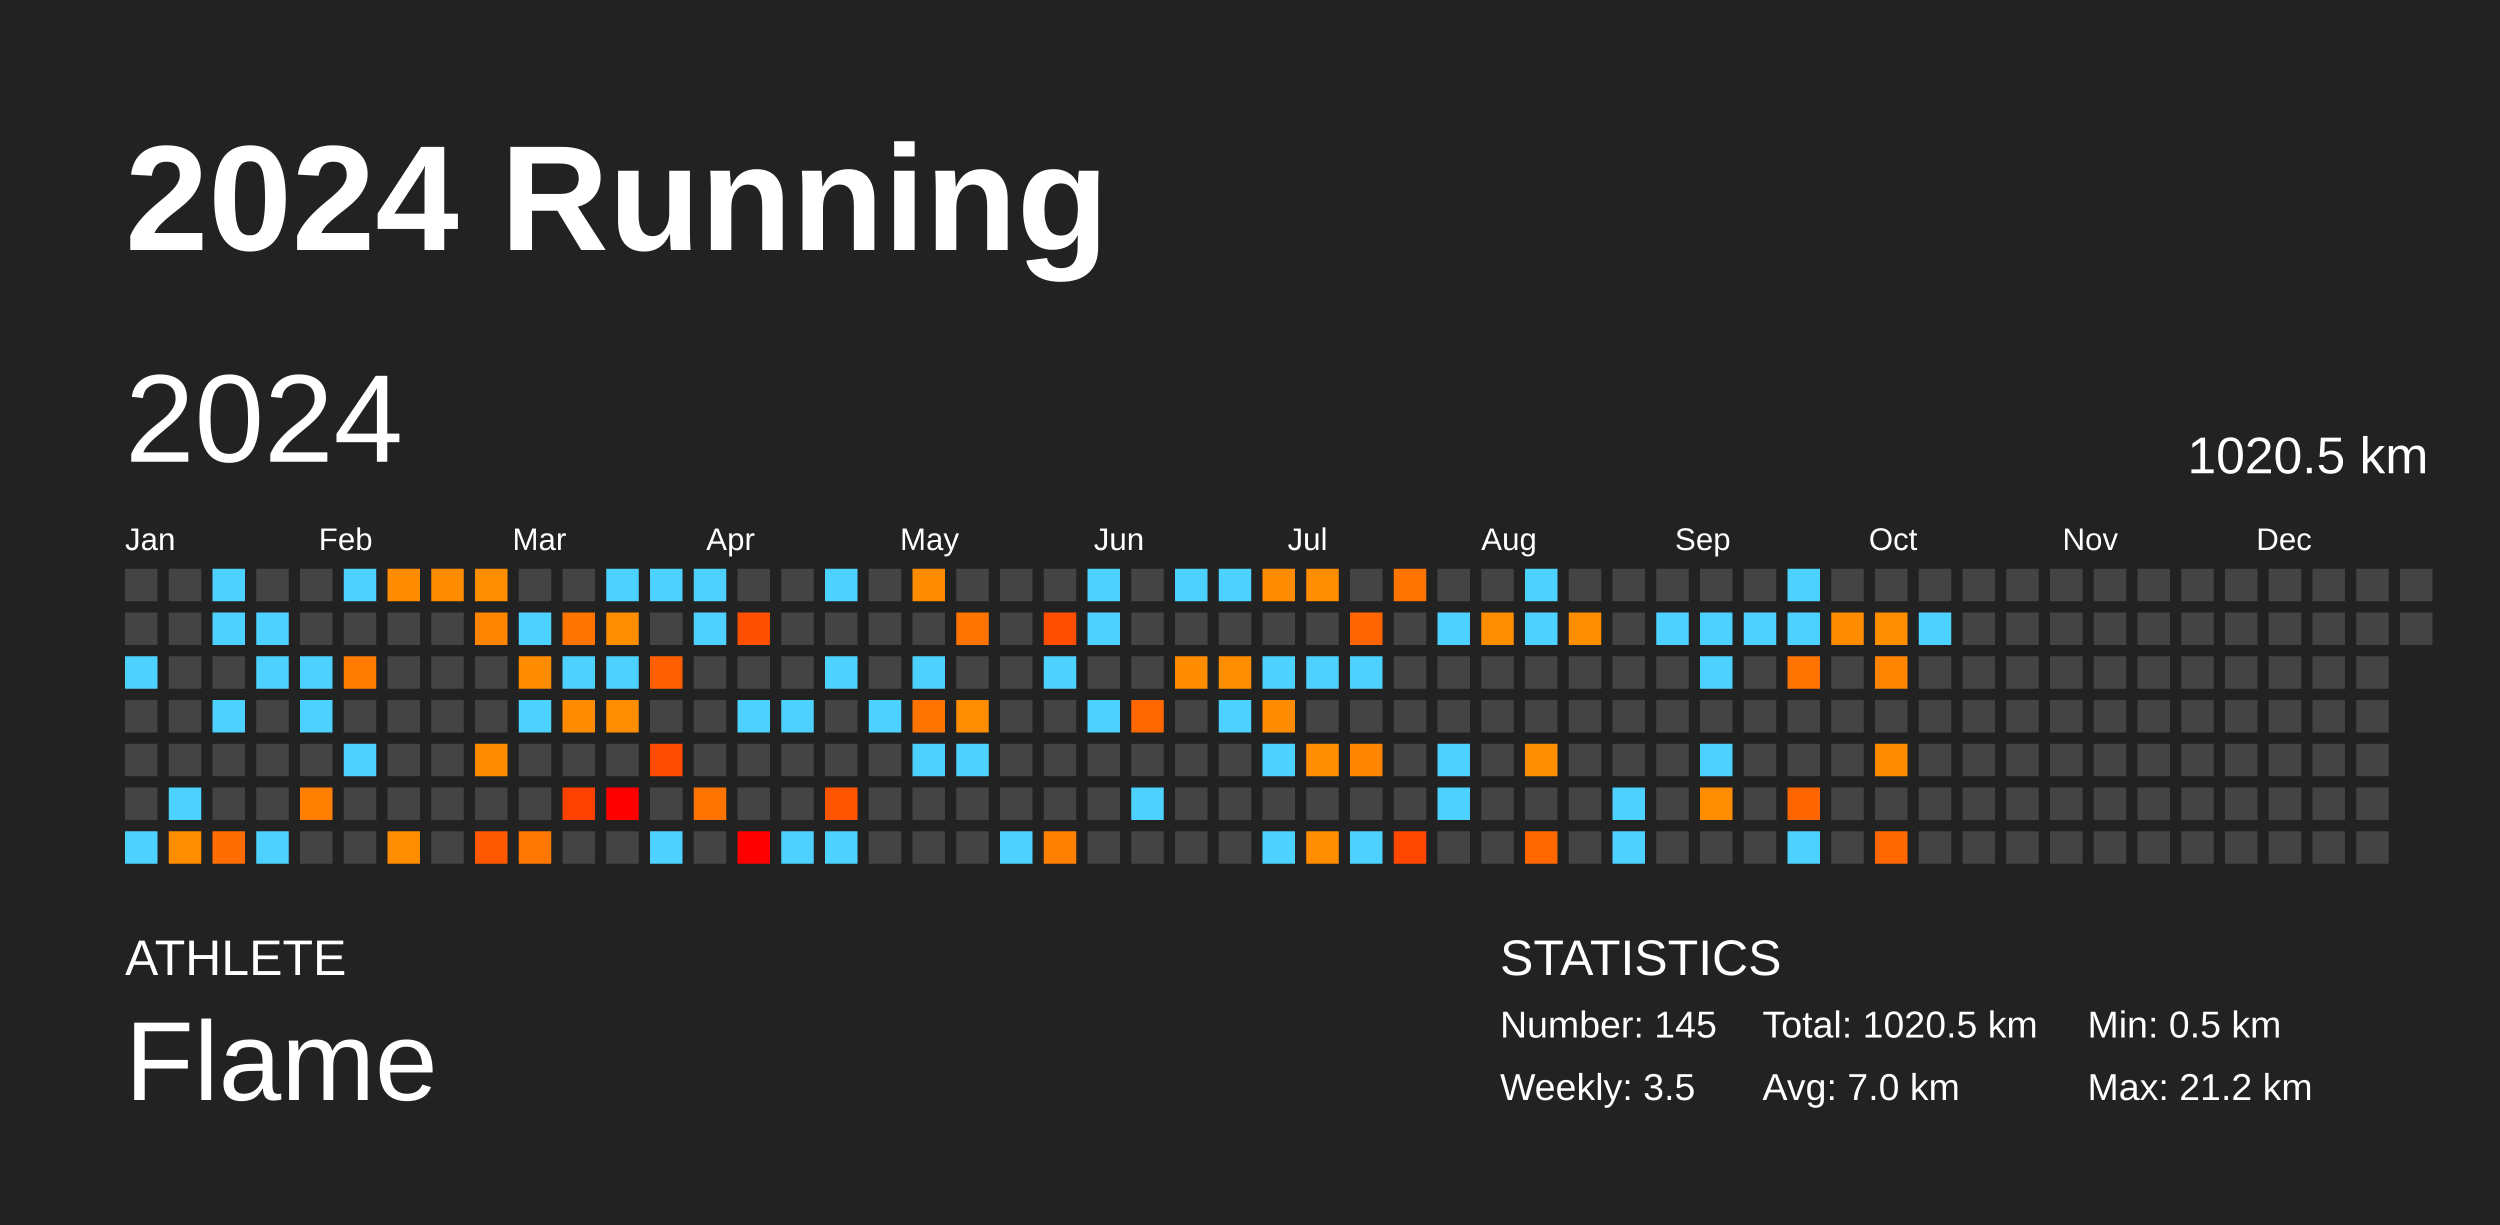
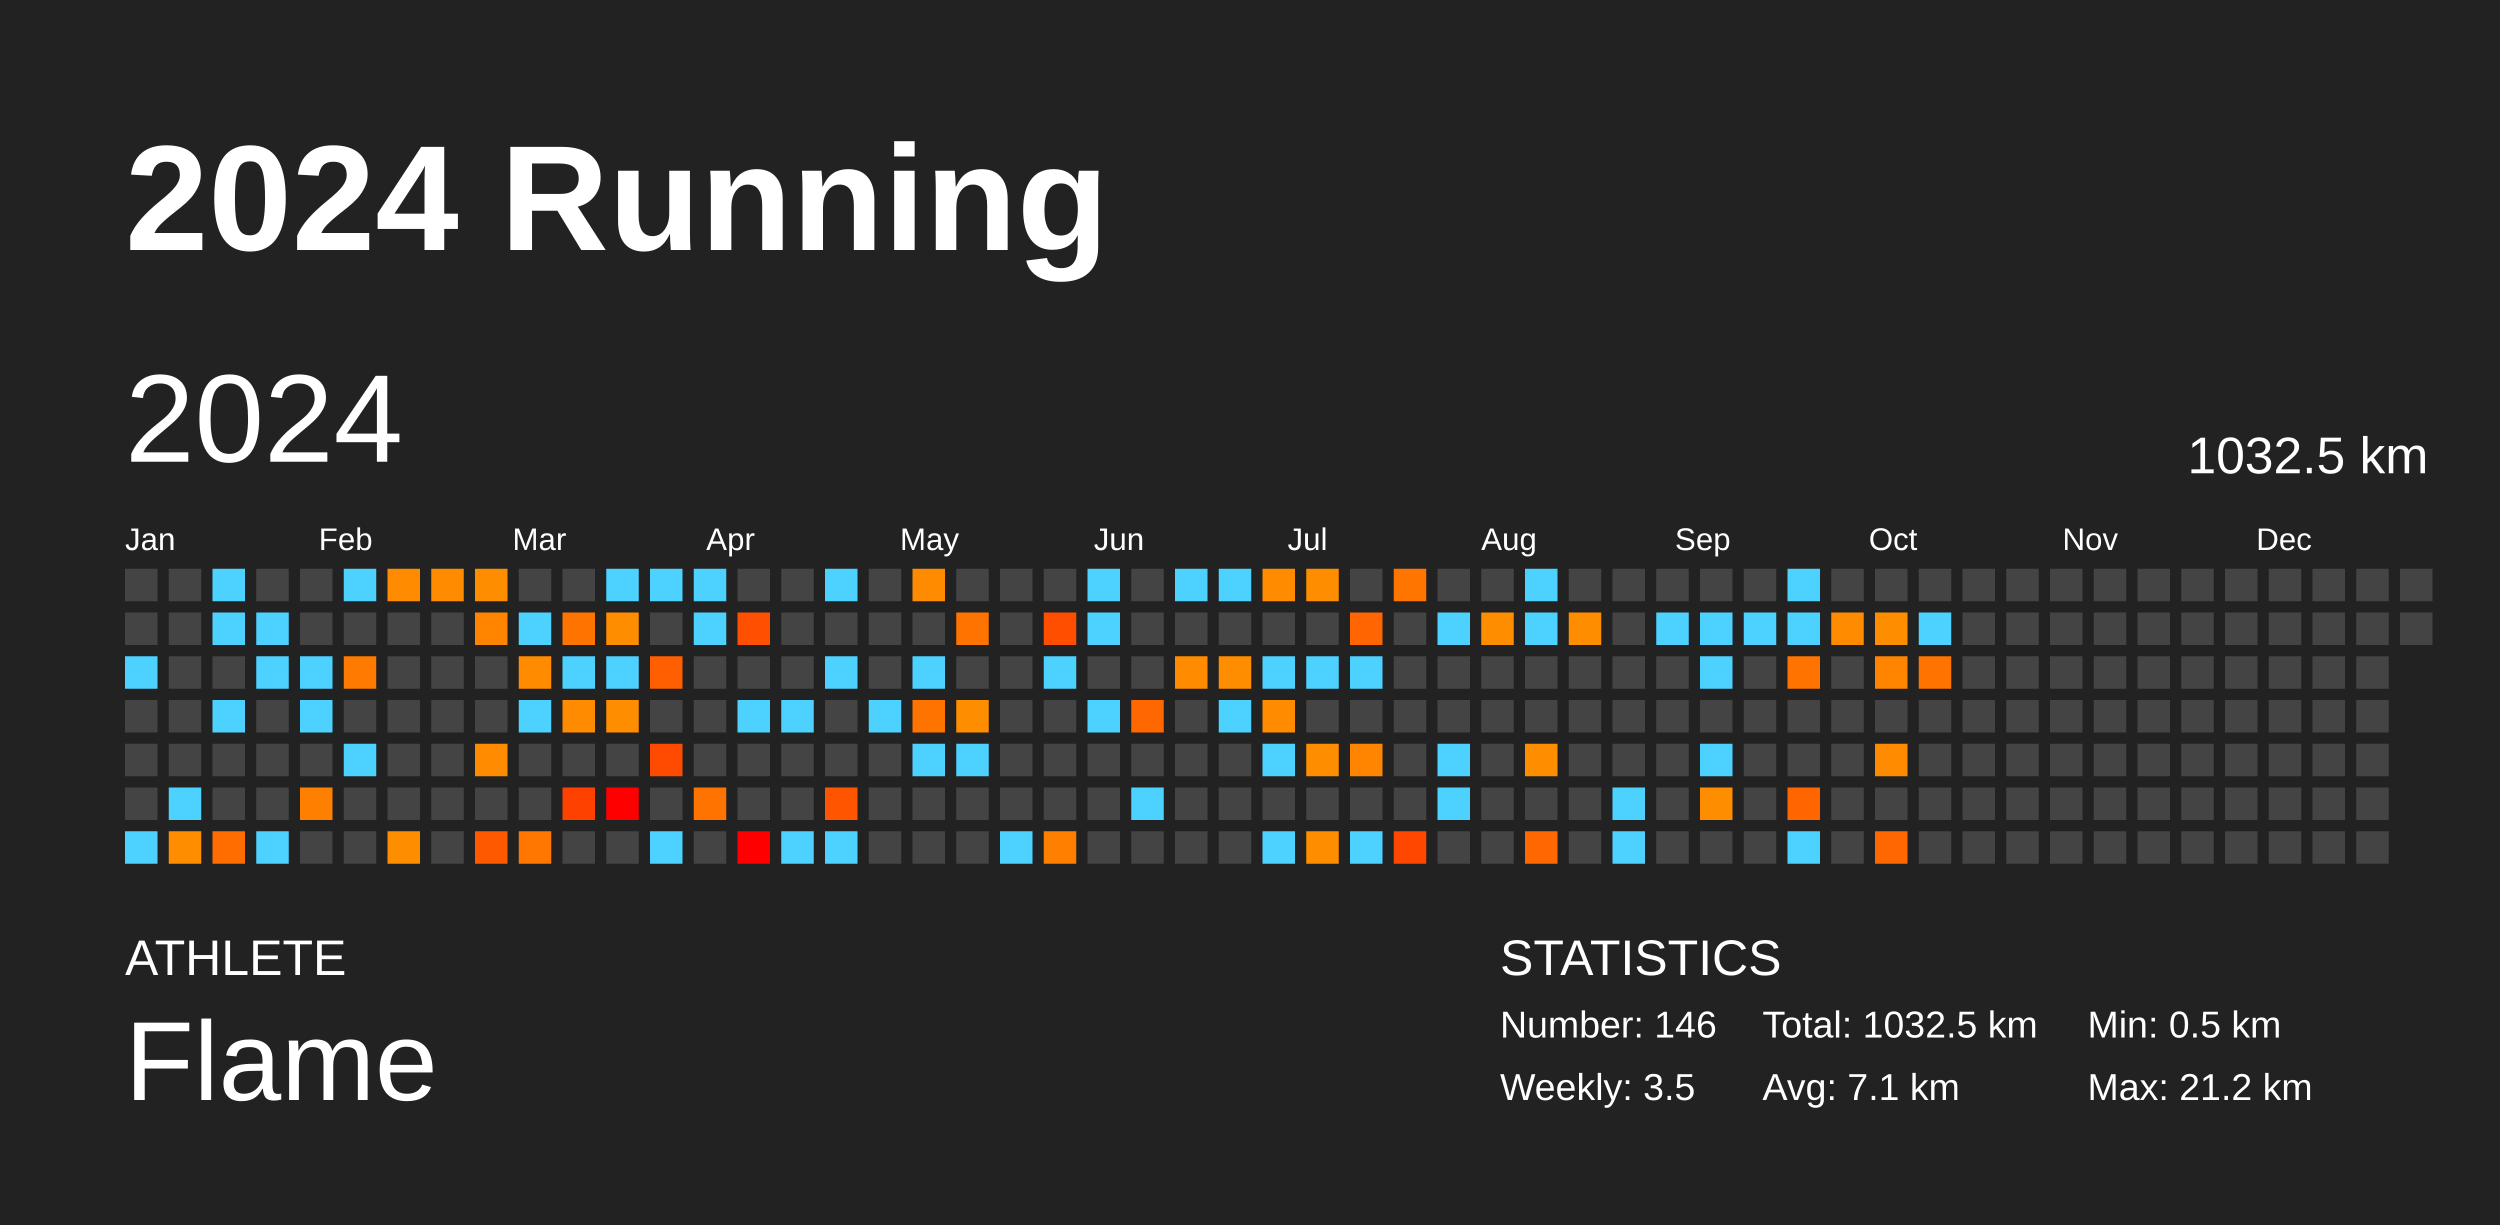
<svg xmlns="http://www.w3.org/2000/svg" baseProfile="full" height="98mm" version="1.1" viewBox="0,0,200,98" width="200mm">
  <defs />
  <rect fill="#222222" height="98" width="200" x="0" y="0" />
  <text fill="#FFFFFF" style="font-size:12px; font-family:Arial; font-weight:bold;" x="10" y="20">2024 Running</text>
  <text fill="#FFFFFF" style="font-size:4px; font-family:Arial" x="10" y="78">ATHLETE</text>
  <text fill="#FFFFFF" style="font-size:9px; font-family:Arial" x="10" y="88">Flame</text>
  <text fill="#FFFFFF" style="font-size:4px; font-family:Arial" x="120" y="78">STATISTICS</text>
-   <text fill="#FFFFFF" style="font-size:3px; font-family:Arial" x="120" y="83">Number: 145</text>
+   <text fill="#FFFFFF" style="font-size:3px; font-family:Arial" x="120" y="83">Number: 146</text>
  <text fill="#FFFFFF" style="font-size:3px; font-family:Arial" x="120" y="88">Weekly: 3.5</text>
-   <text fill="#FFFFFF" style="font-size:3px; font-family:Arial" x="141" y="83">Total: 1020.5 km</text>
-   <text fill="#FFFFFF" style="font-size:3px; font-family:Arial" x="141" y="88">Avg: 7.0 km</text>
+   <text fill="#FFFFFF" style="font-size:3px; font-family:Arial" x="141" y="83">Total: 1032.5 km</text>
+   <text fill="#FFFFFF" style="font-size:3px; font-family:Arial" x="141" y="88">Avg: 7.1 km</text>
  <text fill="#FFFFFF" style="font-size:3px; font-family:Arial" x="167" y="83">Min: 0.5 km</text>
  <text fill="#FFFFFF" style="font-size:3px; font-family:Arial" x="167" y="88">Max: 21.2 km</text>
  <text dominant-baseline="hanging" fill="#FFFFFF" style="font-size:10.0px; font-family:Arial;" x="10" y="30">2024</text>
-   <text dominant-baseline="hanging" fill="#FFFFFF" style="font-size:4.125px; font-family:Arial;" x="175" y="35">1020.5 km</text>
+   <text dominant-baseline="hanging" fill="#FFFFFF" style="font-size:4.125px; font-family:Arial;" x="175" y="35">1032.5 km</text>
  <text fill="#FFFFFF" style="font-size:2.5px; font-family:Arial" x="10.0" y="44">Jan</text>
  <text fill="#FFFFFF" style="font-size:2.5px; font-family:Arial" x="25.5" y="44">Feb</text>
  <text fill="#FFFFFF" style="font-size:2.5px; font-family:Arial" x="41.0" y="44">Mar</text>
  <text fill="#FFFFFF" style="font-size:2.5px; font-family:Arial" x="56.5" y="44">Apr</text>
  <text fill="#FFFFFF" style="font-size:2.5px; font-family:Arial" x="72.0" y="44">May</text>
  <text fill="#FFFFFF" style="font-size:2.5px; font-family:Arial" x="87.5" y="44">Jun</text>
  <text fill="#FFFFFF" style="font-size:2.5px; font-family:Arial" x="103.0" y="44">Jul</text>
  <text fill="#FFFFFF" style="font-size:2.5px; font-family:Arial" x="118.5" y="44">Aug</text>
  <text fill="#FFFFFF" style="font-size:2.5px; font-family:Arial" x="134.0" y="44">Sep</text>
  <text fill="#FFFFFF" style="font-size:2.5px; font-family:Arial" x="149.5" y="44">Oct</text>
  <text fill="#FFFFFF" style="font-size:2.5px; font-family:Arial" x="165.0" y="44">Nov</text>
  <text fill="#FFFFFF" style="font-size:2.5px; font-family:Arial" x="180.5" y="44">Dec</text>
  <rect fill="#444444" height="2.6" width="2.6" x="10.0" y="45.5" />
  <rect fill="#444444" height="2.6" width="2.6" x="10.0" y="49.0" />
  <rect fill="#4dd2ff" height="2.6" width="2.6" x="10.0" y="52.5" />
  <rect fill="#444444" height="2.6" width="2.6" x="10.0" y="56.0" />
  <rect fill="#444444" height="2.6" width="2.6" x="10.0" y="59.5" />
  <rect fill="#444444" height="2.6" width="2.6" x="10.0" y="63.0" />
  <rect fill="#4dd2ff" height="2.6" width="2.6" x="10.0" y="66.5" />
  <rect fill="#444444" height="2.6" width="2.6" x="13.5" y="45.5" />
  <rect fill="#444444" height="2.6" width="2.6" x="13.5" y="49.0" />
  <rect fill="#444444" height="2.6" width="2.6" x="13.5" y="52.5" />
  <rect fill="#444444" height="2.6" width="2.6" x="13.5" y="56.0" />
  <rect fill="#444444" height="2.6" width="2.6" x="13.5" y="59.5" />
  <rect fill="#4dd2ff" height="2.6" width="2.6" x="13.5" y="63.0" />
  <rect fill="#ff8d00" height="2.6" width="2.6" x="13.5" y="66.5" />
  <rect fill="#4dd2ff" height="2.6" width="2.6" x="17.0" y="45.5" />
  <rect fill="#4dd2ff" height="2.6" width="2.6" x="17.0" y="49.0" />
  <rect fill="#444444" height="2.6" width="2.6" x="17.0" y="52.5" />
  <rect fill="#4dd2ff" height="2.6" width="2.6" x="17.0" y="56.0" />
  <rect fill="#444444" height="2.6" width="2.6" x="17.0" y="59.5" />
  <rect fill="#444444" height="2.6" width="2.6" x="17.0" y="63.0" />
  <rect fill="#ff6c00" height="2.6" width="2.6" x="17.0" y="66.5" />
  <rect fill="#444444" height="2.6" width="2.6" x="20.5" y="45.5" />
  <rect fill="#4dd2ff" height="2.6" width="2.6" x="20.5" y="49.0" />
  <rect fill="#4dd2ff" height="2.6" width="2.6" x="20.5" y="52.5" />
  <rect fill="#444444" height="2.6" width="2.6" x="20.5" y="56.0" />
  <rect fill="#444444" height="2.6" width="2.6" x="20.5" y="59.5" />
  <rect fill="#444444" height="2.6" width="2.6" x="20.5" y="63.0" />
  <rect fill="#4dd2ff" height="2.6" width="2.6" x="20.5" y="66.5" />
  <rect fill="#444444" height="2.6" width="2.6" x="24.0" y="45.5" />
  <rect fill="#444444" height="2.6" width="2.6" x="24.0" y="49.0" />
  <rect fill="#4dd2ff" height="2.6" width="2.6" x="24.0" y="52.5" />
  <rect fill="#4dd2ff" height="2.6" width="2.6" x="24.0" y="56.0" />
  <rect fill="#444444" height="2.6" width="2.6" x="24.0" y="59.5" />
  <rect fill="#ff8000" height="2.6" width="2.6" x="24.0" y="63.0" />
  <rect fill="#444444" height="2.6" width="2.6" x="24.0" y="66.5" />
  <rect fill="#4dd2ff" height="2.6" width="2.6" x="27.5" y="45.5" />
  <rect fill="#444444" height="2.6" width="2.6" x="27.5" y="49.0" />
  <rect fill="#ff7a00" height="2.6" width="2.6" x="27.5" y="52.5" />
  <rect fill="#444444" height="2.6" width="2.6" x="27.5" y="56.0" />
  <rect fill="#4dd2ff" height="2.6" width="2.6" x="27.5" y="59.5" />
  <rect fill="#444444" height="2.6" width="2.6" x="27.5" y="63.0" />
  <rect fill="#444444" height="2.6" width="2.6" x="27.5" y="66.5" />
  <rect fill="#ff8c00" height="2.6" width="2.6" x="31.0" y="45.5" />
  <rect fill="#444444" height="2.6" width="2.6" x="31.0" y="49.0" />
  <rect fill="#444444" height="2.6" width="2.6" x="31.0" y="52.5" />
  <rect fill="#444444" height="2.6" width="2.6" x="31.0" y="56.0" />
  <rect fill="#444444" height="2.6" width="2.6" x="31.0" y="59.5" />
  <rect fill="#444444" height="2.6" width="2.6" x="31.0" y="63.0" />
  <rect fill="#ff8d00" height="2.6" width="2.6" x="31.0" y="66.5" />
  <rect fill="#ff8c00" height="2.6" width="2.6" x="34.5" y="45.5" />
  <rect fill="#444444" height="2.6" width="2.6" x="34.5" y="49.0" />
  <rect fill="#444444" height="2.6" width="2.6" x="34.5" y="52.5" />
  <rect fill="#444444" height="2.6" width="2.6" x="34.5" y="56.0" />
  <rect fill="#444444" height="2.6" width="2.6" x="34.5" y="59.5" />
  <rect fill="#444444" height="2.6" width="2.6" x="34.5" y="63.0" />
  <rect fill="#444444" height="2.6" width="2.6" x="34.5" y="66.5" />
  <rect fill="#ff8d00" height="2.6" width="2.6" x="38.0" y="45.5" />
  <rect fill="#ff8400" height="2.6" width="2.6" x="38.0" y="49.0" />
  <rect fill="#444444" height="2.6" width="2.6" x="38.0" y="52.5" />
  <rect fill="#444444" height="2.6" width="2.6" x="38.0" y="56.0" />
  <rect fill="#ff8b00" height="2.6" width="2.6" x="38.0" y="59.5" />
  <rect fill="#444444" height="2.6" width="2.6" x="38.0" y="63.0" />
  <rect fill="#ff5900" height="2.6" width="2.6" x="38.0" y="66.5" />
  <rect fill="#444444" height="2.6" width="2.6" x="41.5" y="45.5" />
  <rect fill="#4dd2ff" height="2.6" width="2.6" x="41.5" y="49.0" />
  <rect fill="#ff8c00" height="2.6" width="2.6" x="41.5" y="52.5" />
  <rect fill="#4dd2ff" height="2.6" width="2.6" x="41.5" y="56.0" />
  <rect fill="#444444" height="2.6" width="2.6" x="41.5" y="59.5" />
  <rect fill="#444444" height="2.6" width="2.6" x="41.5" y="63.0" />
  <rect fill="#ff7700" height="2.6" width="2.6" x="41.5" y="66.5" />
  <rect fill="#444444" height="2.6" width="2.6" x="45.0" y="45.5" />
  <rect fill="#ff7300" height="2.6" width="2.6" x="45.0" y="49.0" />
  <rect fill="#4dd2ff" height="2.6" width="2.6" x="45.0" y="52.5" />
  <rect fill="#ff8b00" height="2.6" width="2.6" x="45.0" y="56.0" />
  <rect fill="#444444" height="2.6" width="2.6" x="45.0" y="59.5" />
  <rect fill="#ff4100" height="2.6" width="2.6" x="45.0" y="63.0" />
  <rect fill="#444444" height="2.6" width="2.6" x="45.0" y="66.5" />
  <rect fill="#4dd2ff" height="2.6" width="2.6" x="48.5" y="45.5" />
  <rect fill="#ff8d00" height="2.6" width="2.6" x="48.5" y="49.0" />
  <rect fill="#4dd2ff" height="2.6" width="2.6" x="48.5" y="52.5" />
  <rect fill="#ff8d00" height="2.6" width="2.6" x="48.5" y="56.0" />
  <rect fill="#444444" height="2.6" width="2.6" x="48.5" y="59.5" />
  <rect fill="red" height="2.6" width="2.6" x="48.5" y="63.0" />
  <rect fill="#444444" height="2.6" width="2.6" x="48.5" y="66.5" />
  <rect fill="#4dd2ff" height="2.6" width="2.6" x="52.0" y="45.5" />
  <rect fill="#444444" height="2.6" width="2.6" x="52.0" y="49.0" />
  <rect fill="#ff5f00" height="2.6" width="2.6" x="52.0" y="52.5" />
  <rect fill="#444444" height="2.6" width="2.6" x="52.0" y="56.0" />
  <rect fill="#ff4b00" height="2.6" width="2.6" x="52.0" y="59.5" />
  <rect fill="#444444" height="2.6" width="2.6" x="52.0" y="63.0" />
  <rect fill="#4dd2ff" height="2.6" width="2.6" x="52.0" y="66.5" />
  <rect fill="#4dd2ff" height="2.6" width="2.6" x="55.5" y="45.5" />
  <rect fill="#4dd2ff" height="2.6" width="2.6" x="55.5" y="49.0" />
  <rect fill="#444444" height="2.6" width="2.6" x="55.5" y="52.5" />
  <rect fill="#444444" height="2.6" width="2.6" x="55.5" y="56.0" />
  <rect fill="#444444" height="2.6" width="2.6" x="55.5" y="59.5" />
  <rect fill="#ff7400" height="2.6" width="2.6" x="55.5" y="63.0" />
  <rect fill="#444444" height="2.6" width="2.6" x="55.5" y="66.5" />
  <rect fill="#444444" height="2.6" width="2.6" x="59.0" y="45.5" />
  <rect fill="#ff4f00" height="2.6" width="2.6" x="59.0" y="49.0" />
  <rect fill="#444444" height="2.6" width="2.6" x="59.0" y="52.5" />
  <rect fill="#4dd2ff" height="2.6" width="2.6" x="59.0" y="56.0" />
  <rect fill="#444444" height="2.6" width="2.6" x="59.0" y="59.5" />
  <rect fill="#444444" height="2.6" width="2.6" x="59.0" y="63.0" />
  <rect fill="red" height="2.6" width="2.6" x="59.0" y="66.5" />
  <rect fill="#444444" height="2.6" width="2.6" x="62.5" y="45.5" />
  <rect fill="#444444" height="2.6" width="2.6" x="62.5" y="49.0" />
  <rect fill="#444444" height="2.6" width="2.6" x="62.5" y="52.5" />
  <rect fill="#4dd2ff" height="2.6" width="2.6" x="62.5" y="56.0" />
  <rect fill="#444444" height="2.6" width="2.6" x="62.5" y="59.5" />
  <rect fill="#444444" height="2.6" width="2.6" x="62.5" y="63.0" />
  <rect fill="#4dd2ff" height="2.6" width="2.6" x="62.5" y="66.5" />
  <rect fill="#4dd2ff" height="2.6" width="2.6" x="66.0" y="45.5" />
  <rect fill="#444444" height="2.6" width="2.6" x="66.0" y="49.0" />
  <rect fill="#4dd2ff" height="2.6" width="2.6" x="66.0" y="52.5" />
  <rect fill="#444444" height="2.6" width="2.6" x="66.0" y="56.0" />
  <rect fill="#444444" height="2.6" width="2.6" x="66.0" y="59.5" />
  <rect fill="#ff5500" height="2.6" width="2.6" x="66.0" y="63.0" />
  <rect fill="#4dd2ff" height="2.6" width="2.6" x="66.0" y="66.5" />
  <rect fill="#444444" height="2.6" width="2.6" x="69.5" y="45.5" />
  <rect fill="#444444" height="2.6" width="2.6" x="69.5" y="49.0" />
  <rect fill="#444444" height="2.6" width="2.6" x="69.5" y="52.5" />
  <rect fill="#4dd2ff" height="2.6" width="2.6" x="69.5" y="56.0" />
  <rect fill="#444444" height="2.6" width="2.6" x="69.5" y="59.5" />
  <rect fill="#444444" height="2.6" width="2.6" x="69.5" y="63.0" />
  <rect fill="#444444" height="2.6" width="2.6" x="69.5" y="66.5" />
  <rect fill="#ff8c00" height="2.6" width="2.6" x="73.0" y="45.5" />
  <rect fill="#444444" height="2.6" width="2.6" x="73.0" y="49.0" />
  <rect fill="#4dd2ff" height="2.6" width="2.6" x="73.0" y="52.5" />
  <rect fill="#ff7300" height="2.6" width="2.6" x="73.0" y="56.0" />
  <rect fill="#4dd2ff" height="2.6" width="2.6" x="73.0" y="59.5" />
  <rect fill="#444444" height="2.6" width="2.6" x="73.0" y="63.0" />
  <rect fill="#444444" height="2.6" width="2.6" x="73.0" y="66.5" />
  <rect fill="#444444" height="2.6" width="2.6" x="76.5" y="45.5" />
  <rect fill="#ff7400" height="2.6" width="2.6" x="76.5" y="49.0" />
  <rect fill="#444444" height="2.6" width="2.6" x="76.5" y="52.5" />
  <rect fill="#ff8d00" height="2.6" width="2.6" x="76.5" y="56.0" />
  <rect fill="#4dd2ff" height="2.6" width="2.6" x="76.5" y="59.5" />
  <rect fill="#444444" height="2.6" width="2.6" x="76.5" y="63.0" />
  <rect fill="#444444" height="2.6" width="2.6" x="76.5" y="66.5" />
  <rect fill="#444444" height="2.6" width="2.6" x="80.0" y="45.5" />
  <rect fill="#444444" height="2.6" width="2.6" x="80.0" y="49.0" />
  <rect fill="#444444" height="2.6" width="2.6" x="80.0" y="52.5" />
  <rect fill="#444444" height="2.6" width="2.6" x="80.0" y="56.0" />
  <rect fill="#444444" height="2.6" width="2.6" x="80.0" y="59.5" />
  <rect fill="#444444" height="2.6" width="2.6" x="80.0" y="63.0" />
  <rect fill="#4dd2ff" height="2.6" width="2.6" x="80.0" y="66.5" />
  <rect fill="#444444" height="2.6" width="2.6" x="83.5" y="45.5" />
  <rect fill="#ff4e00" height="2.6" width="2.6" x="83.5" y="49.0" />
  <rect fill="#4dd2ff" height="2.6" width="2.6" x="83.5" y="52.5" />
  <rect fill="#444444" height="2.6" width="2.6" x="83.5" y="56.0" />
  <rect fill="#444444" height="2.6" width="2.6" x="83.5" y="59.5" />
  <rect fill="#444444" height="2.6" width="2.6" x="83.5" y="63.0" />
  <rect fill="#ff8000" height="2.6" width="2.6" x="83.5" y="66.5" />
  <rect fill="#4dd2ff" height="2.6" width="2.6" x="87.0" y="45.5" />
  <rect fill="#4dd2ff" height="2.6" width="2.6" x="87.0" y="49.0" />
  <rect fill="#444444" height="2.6" width="2.6" x="87.0" y="52.5" />
  <rect fill="#4dd2ff" height="2.6" width="2.6" x="87.0" y="56.0" />
  <rect fill="#444444" height="2.6" width="2.6" x="87.0" y="59.5" />
  <rect fill="#444444" height="2.6" width="2.6" x="87.0" y="63.0" />
  <rect fill="#444444" height="2.6" width="2.6" x="87.0" y="66.5" />
  <rect fill="#444444" height="2.6" width="2.6" x="90.5" y="45.5" />
  <rect fill="#444444" height="2.6" width="2.6" x="90.5" y="49.0" />
  <rect fill="#444444" height="2.6" width="2.6" x="90.5" y="52.5" />
  <rect fill="#ff6700" height="2.6" width="2.6" x="90.5" y="56.0" />
  <rect fill="#444444" height="2.6" width="2.6" x="90.5" y="59.5" />
  <rect fill="#4dd2ff" height="2.6" width="2.6" x="90.5" y="63.0" />
  <rect fill="#444444" height="2.6" width="2.6" x="90.5" y="66.5" />
  <rect fill="#4dd2ff" height="2.6" width="2.6" x="94.0" y="45.5" />
  <rect fill="#444444" height="2.6" width="2.6" x="94.0" y="49.0" />
  <rect fill="#ff8c00" height="2.6" width="2.6" x="94.0" y="52.5" />
  <rect fill="#444444" height="2.6" width="2.6" x="94.0" y="56.0" />
  <rect fill="#444444" height="2.6" width="2.6" x="94.0" y="59.5" />
  <rect fill="#444444" height="2.6" width="2.6" x="94.0" y="63.0" />
  <rect fill="#444444" height="2.6" width="2.6" x="94.0" y="66.5" />
  <rect fill="#4dd2ff" height="2.6" width="2.6" x="97.5" y="45.5" />
  <rect fill="#444444" height="2.6" width="2.6" x="97.5" y="49.0" />
  <rect fill="#ff8d00" height="2.6" width="2.6" x="97.5" y="52.5" />
  <rect fill="#4dd2ff" height="2.6" width="2.6" x="97.5" y="56.0" />
  <rect fill="#444444" height="2.6" width="2.6" x="97.5" y="59.5" />
  <rect fill="#444444" height="2.6" width="2.6" x="97.5" y="63.0" />
  <rect fill="#444444" height="2.6" width="2.6" x="97.5" y="66.5" />
  <rect fill="#ff8b00" height="2.6" width="2.6" x="101.0" y="45.5" />
  <rect fill="#444444" height="2.6" width="2.6" x="101.0" y="49.0" />
  <rect fill="#4dd2ff" height="2.6" width="2.6" x="101.0" y="52.5" />
  <rect fill="#ff8c00" height="2.6" width="2.6" x="101.0" y="56.0" />
  <rect fill="#4dd2ff" height="2.6" width="2.6" x="101.0" y="59.5" />
  <rect fill="#444444" height="2.6" width="2.6" x="101.0" y="63.0" />
  <rect fill="#4dd2ff" height="2.6" width="2.6" x="101.0" y="66.5" />
  <rect fill="#ff8d00" height="2.6" width="2.6" x="104.5" y="45.5" />
  <rect fill="#444444" height="2.6" width="2.6" x="104.5" y="49.0" />
  <rect fill="#4dd2ff" height="2.6" width="2.6" x="104.5" y="52.5" />
  <rect fill="#444444" height="2.6" width="2.6" x="104.5" y="56.0" />
  <rect fill="#ff8d00" height="2.6" width="2.6" x="104.5" y="59.5" />
  <rect fill="#444444" height="2.6" width="2.6" x="104.5" y="63.0" />
  <rect fill="#ff8d00" height="2.6" width="2.6" x="104.5" y="66.5" />
  <rect fill="#444444" height="2.6" width="2.6" x="108.0" y="45.5" />
  <rect fill="#ff6500" height="2.6" width="2.6" x="108.0" y="49.0" />
  <rect fill="#4dd2ff" height="2.6" width="2.6" x="108.0" y="52.5" />
  <rect fill="#444444" height="2.6" width="2.6" x="108.0" y="56.0" />
  <rect fill="#ff8400" height="2.6" width="2.6" x="108.0" y="59.5" />
  <rect fill="#444444" height="2.6" width="2.6" x="108.0" y="63.0" />
  <rect fill="#4dd2ff" height="2.6" width="2.6" x="108.0" y="66.5" />
  <rect fill="#ff7500" height="2.6" width="2.6" x="111.5" y="45.5" />
  <rect fill="#444444" height="2.6" width="2.6" x="111.5" y="49.0" />
  <rect fill="#444444" height="2.6" width="2.6" x="111.5" y="52.5" />
  <rect fill="#444444" height="2.6" width="2.6" x="111.5" y="56.0" />
  <rect fill="#444444" height="2.6" width="2.6" x="111.5" y="59.5" />
  <rect fill="#444444" height="2.6" width="2.6" x="111.5" y="63.0" />
  <rect fill="#ff4700" height="2.6" width="2.6" x="111.5" y="66.5" />
  <rect fill="#444444" height="2.6" width="2.6" x="115.0" y="45.5" />
  <rect fill="#4dd2ff" height="2.6" width="2.6" x="115.0" y="49.0" />
  <rect fill="#444444" height="2.6" width="2.6" x="115.0" y="52.5" />
  <rect fill="#444444" height="2.6" width="2.6" x="115.0" y="56.0" />
  <rect fill="#4dd2ff" height="2.6" width="2.6" x="115.0" y="59.5" />
  <rect fill="#4dd2ff" height="2.6" width="2.6" x="115.0" y="63.0" />
  <rect fill="#444444" height="2.6" width="2.6" x="115.0" y="66.5" />
  <rect fill="#444444" height="2.6" width="2.6" x="118.5" y="45.5" />
  <rect fill="#ff8d00" height="2.6" width="2.6" x="118.5" y="49.0" />
  <rect fill="#444444" height="2.6" width="2.6" x="118.5" y="52.5" />
  <rect fill="#444444" height="2.6" width="2.6" x="118.5" y="56.0" />
  <rect fill="#444444" height="2.6" width="2.6" x="118.5" y="59.5" />
  <rect fill="#444444" height="2.6" width="2.6" x="118.5" y="63.0" />
  <rect fill="#444444" height="2.6" width="2.6" x="118.5" y="66.5" />
  <rect fill="#4dd2ff" height="2.6" width="2.6" x="122.0" y="45.5" />
  <rect fill="#4dd2ff" height="2.6" width="2.6" x="122.0" y="49.0" />
  <rect fill="#444444" height="2.6" width="2.6" x="122.0" y="52.5" />
  <rect fill="#444444" height="2.6" width="2.6" x="122.0" y="56.0" />
  <rect fill="#ff8d00" height="2.6" width="2.6" x="122.0" y="59.5" />
  <rect fill="#444444" height="2.6" width="2.6" x="122.0" y="63.0" />
  <rect fill="#ff6700" height="2.6" width="2.6" x="122.0" y="66.5" />
  <rect fill="#444444" height="2.6" width="2.6" x="125.5" y="45.5" />
  <rect fill="#ff8d00" height="2.6" width="2.6" x="125.5" y="49.0" />
  <rect fill="#444444" height="2.6" width="2.6" x="125.5" y="52.5" />
  <rect fill="#444444" height="2.6" width="2.6" x="125.5" y="56.0" />
  <rect fill="#444444" height="2.6" width="2.6" x="125.5" y="59.5" />
  <rect fill="#444444" height="2.6" width="2.6" x="125.5" y="63.0" />
  <rect fill="#444444" height="2.6" width="2.6" x="125.5" y="66.5" />
  <rect fill="#444444" height="2.6" width="2.6" x="129.0" y="45.5" />
  <rect fill="#444444" height="2.6" width="2.6" x="129.0" y="49.0" />
  <rect fill="#444444" height="2.6" width="2.6" x="129.0" y="52.5" />
  <rect fill="#444444" height="2.6" width="2.6" x="129.0" y="56.0" />
  <rect fill="#444444" height="2.6" width="2.6" x="129.0" y="59.5" />
  <rect fill="#4dd2ff" height="2.6" width="2.6" x="129.0" y="63.0" />
  <rect fill="#4dd2ff" height="2.6" width="2.6" x="129.0" y="66.5" />
  <rect fill="#444444" height="2.6" width="2.6" x="132.5" y="45.5" />
  <rect fill="#4dd2ff" height="2.6" width="2.6" x="132.5" y="49.0" />
  <rect fill="#444444" height="2.6" width="2.6" x="132.5" y="52.5" />
  <rect fill="#444444" height="2.6" width="2.6" x="132.5" y="56.0" />
  <rect fill="#444444" height="2.6" width="2.6" x="132.5" y="59.5" />
  <rect fill="#444444" height="2.6" width="2.6" x="132.5" y="63.0" />
  <rect fill="#444444" height="2.6" width="2.6" x="132.5" y="66.5" />
  <rect fill="#444444" height="2.6" width="2.6" x="136.0" y="45.5" />
  <rect fill="#4dd2ff" height="2.6" width="2.6" x="136.0" y="49.0" />
  <rect fill="#4dd2ff" height="2.6" width="2.6" x="136.0" y="52.5" />
  <rect fill="#444444" height="2.6" width="2.6" x="136.0" y="56.0" />
  <rect fill="#4dd2ff" height="2.6" width="2.6" x="136.0" y="59.5" />
  <rect fill="#ff8d00" height="2.6" width="2.6" x="136.0" y="63.0" />
  <rect fill="#444444" height="2.6" width="2.6" x="136.0" y="66.5" />
  <rect fill="#444444" height="2.6" width="2.6" x="139.5" y="45.5" />
  <rect fill="#4dd2ff" height="2.6" width="2.6" x="139.5" y="49.0" />
  <rect fill="#444444" height="2.6" width="2.6" x="139.5" y="52.5" />
  <rect fill="#444444" height="2.6" width="2.6" x="139.5" y="56.0" />
  <rect fill="#444444" height="2.6" width="2.6" x="139.5" y="59.5" />
  <rect fill="#444444" height="2.6" width="2.6" x="139.5" y="63.0" />
  <rect fill="#444444" height="2.6" width="2.6" x="139.5" y="66.5" />
  <rect fill="#4dd2ff" height="2.6" width="2.6" x="143.0" y="45.5" />
  <rect fill="#4dd2ff" height="2.6" width="2.6" x="143.0" y="49.0" />
  <rect fill="#ff7300" height="2.6" width="2.6" x="143.0" y="52.5" />
  <rect fill="#444444" height="2.6" width="2.6" x="143.0" y="56.0" />
  <rect fill="#444444" height="2.6" width="2.6" x="143.0" y="59.5" />
  <rect fill="#ff6600" height="2.6" width="2.6" x="143.0" y="63.0" />
  <rect fill="#4dd2ff" height="2.6" width="2.6" x="143.0" y="66.5" />
  <rect fill="#444444" height="2.6" width="2.6" x="146.5" y="45.5" />
  <rect fill="#ff8c00" height="2.6" width="2.6" x="146.5" y="49.0" />
  <rect fill="#444444" height="2.6" width="2.6" x="146.5" y="52.5" />
  <rect fill="#444444" height="2.6" width="2.6" x="146.5" y="56.0" />
  <rect fill="#444444" height="2.6" width="2.6" x="146.5" y="59.5" />
  <rect fill="#444444" height="2.6" width="2.6" x="146.5" y="63.0" />
  <rect fill="#444444" height="2.6" width="2.6" x="146.5" y="66.5" />
  <rect fill="#444444" height="2.6" width="2.6" x="150.0" y="45.5" />
  <rect fill="#ff8d00" height="2.6" width="2.6" x="150.0" y="49.0" />
  <rect fill="#ff8400" height="2.6" width="2.6" x="150.0" y="52.5" />
  <rect fill="#444444" height="2.6" width="2.6" x="150.0" y="56.0" />
  <rect fill="#ff8c00" height="2.6" width="2.6" x="150.0" y="59.5" />
  <rect fill="#444444" height="2.6" width="2.6" x="150.0" y="63.0" />
  <rect fill="#ff6700" height="2.6" width="2.6" x="150.0" y="66.5" />
  <rect fill="#444444" height="2.6" width="2.6" x="153.5" y="45.5" />
  <rect fill="#4dd2ff" height="2.6" width="2.6" x="153.5" y="49.0" />
-   <rect fill="#444444" height="2.6" width="2.6" x="153.5" y="52.5" />
+   <rect fill="#ff7400" height="2.6" width="2.6" x="153.5" y="52.5" />
  <rect fill="#444444" height="2.6" width="2.6" x="153.5" y="56.0" />
  <rect fill="#444444" height="2.6" width="2.6" x="153.5" y="59.5" />
  <rect fill="#444444" height="2.6" width="2.6" x="153.5" y="63.0" />
  <rect fill="#444444" height="2.6" width="2.6" x="153.5" y="66.5" />
  <rect fill="#444444" height="2.6" width="2.6" x="157.0" y="45.5" />
  <rect fill="#444444" height="2.6" width="2.6" x="157.0" y="49.0" />
  <rect fill="#444444" height="2.6" width="2.6" x="157.0" y="52.5" />
  <rect fill="#444444" height="2.6" width="2.6" x="157.0" y="56.0" />
  <rect fill="#444444" height="2.6" width="2.6" x="157.0" y="59.5" />
  <rect fill="#444444" height="2.6" width="2.6" x="157.0" y="63.0" />
  <rect fill="#444444" height="2.6" width="2.6" x="157.0" y="66.5" />
  <rect fill="#444444" height="2.6" width="2.6" x="160.5" y="45.5" />
  <rect fill="#444444" height="2.6" width="2.6" x="160.5" y="49.0" />
  <rect fill="#444444" height="2.6" width="2.6" x="160.5" y="52.5" />
  <rect fill="#444444" height="2.6" width="2.6" x="160.5" y="56.0" />
  <rect fill="#444444" height="2.6" width="2.6" x="160.5" y="59.5" />
  <rect fill="#444444" height="2.6" width="2.6" x="160.5" y="63.0" />
  <rect fill="#444444" height="2.6" width="2.6" x="160.5" y="66.5" />
  <rect fill="#444444" height="2.6" width="2.6" x="164.0" y="45.5" />
  <rect fill="#444444" height="2.6" width="2.6" x="164.0" y="49.0" />
  <rect fill="#444444" height="2.6" width="2.6" x="164.0" y="52.5" />
  <rect fill="#444444" height="2.6" width="2.6" x="164.0" y="56.0" />
  <rect fill="#444444" height="2.6" width="2.6" x="164.0" y="59.5" />
  <rect fill="#444444" height="2.6" width="2.6" x="164.0" y="63.0" />
  <rect fill="#444444" height="2.6" width="2.6" x="164.0" y="66.5" />
  <rect fill="#444444" height="2.6" width="2.6" x="167.5" y="45.5" />
  <rect fill="#444444" height="2.6" width="2.6" x="167.5" y="49.0" />
  <rect fill="#444444" height="2.6" width="2.6" x="167.5" y="52.5" />
  <rect fill="#444444" height="2.6" width="2.6" x="167.5" y="56.0" />
  <rect fill="#444444" height="2.6" width="2.6" x="167.5" y="59.5" />
  <rect fill="#444444" height="2.6" width="2.6" x="167.5" y="63.0" />
  <rect fill="#444444" height="2.6" width="2.6" x="167.5" y="66.5" />
  <rect fill="#444444" height="2.6" width="2.6" x="171.0" y="45.5" />
  <rect fill="#444444" height="2.6" width="2.6" x="171.0" y="49.0" />
  <rect fill="#444444" height="2.6" width="2.6" x="171.0" y="52.5" />
  <rect fill="#444444" height="2.6" width="2.6" x="171.0" y="56.0" />
  <rect fill="#444444" height="2.6" width="2.6" x="171.0" y="59.5" />
  <rect fill="#444444" height="2.6" width="2.6" x="171.0" y="63.0" />
  <rect fill="#444444" height="2.6" width="2.6" x="171.0" y="66.5" />
  <rect fill="#444444" height="2.6" width="2.6" x="174.5" y="45.5" />
  <rect fill="#444444" height="2.6" width="2.6" x="174.5" y="49.0" />
  <rect fill="#444444" height="2.6" width="2.6" x="174.5" y="52.5" />
  <rect fill="#444444" height="2.6" width="2.6" x="174.5" y="56.0" />
  <rect fill="#444444" height="2.6" width="2.6" x="174.5" y="59.5" />
  <rect fill="#444444" height="2.6" width="2.6" x="174.5" y="63.0" />
  <rect fill="#444444" height="2.6" width="2.6" x="174.5" y="66.5" />
  <rect fill="#444444" height="2.6" width="2.6" x="178.0" y="45.5" />
  <rect fill="#444444" height="2.6" width="2.6" x="178.0" y="49.0" />
  <rect fill="#444444" height="2.6" width="2.6" x="178.0" y="52.5" />
  <rect fill="#444444" height="2.6" width="2.6" x="178.0" y="56.0" />
  <rect fill="#444444" height="2.6" width="2.6" x="178.0" y="59.5" />
  <rect fill="#444444" height="2.6" width="2.6" x="178.0" y="63.0" />
  <rect fill="#444444" height="2.6" width="2.6" x="178.0" y="66.5" />
  <rect fill="#444444" height="2.6" width="2.6" x="181.5" y="45.5" />
  <rect fill="#444444" height="2.6" width="2.6" x="181.5" y="49.0" />
  <rect fill="#444444" height="2.6" width="2.6" x="181.5" y="52.5" />
  <rect fill="#444444" height="2.6" width="2.6" x="181.5" y="56.0" />
  <rect fill="#444444" height="2.6" width="2.6" x="181.5" y="59.5" />
  <rect fill="#444444" height="2.6" width="2.6" x="181.5" y="63.0" />
  <rect fill="#444444" height="2.6" width="2.6" x="181.5" y="66.5" />
  <rect fill="#444444" height="2.6" width="2.6" x="185.0" y="45.5" />
  <rect fill="#444444" height="2.6" width="2.6" x="185.0" y="49.0" />
  <rect fill="#444444" height="2.6" width="2.6" x="185.0" y="52.5" />
  <rect fill="#444444" height="2.6" width="2.6" x="185.0" y="56.0" />
  <rect fill="#444444" height="2.6" width="2.6" x="185.0" y="59.5" />
  <rect fill="#444444" height="2.6" width="2.6" x="185.0" y="63.0" />
  <rect fill="#444444" height="2.6" width="2.6" x="185.0" y="66.5" />
  <rect fill="#444444" height="2.6" width="2.6" x="188.5" y="45.5" />
  <rect fill="#444444" height="2.6" width="2.6" x="188.5" y="49.0" />
  <rect fill="#444444" height="2.6" width="2.6" x="188.5" y="52.5" />
  <rect fill="#444444" height="2.6" width="2.6" x="188.5" y="56.0" />
  <rect fill="#444444" height="2.6" width="2.6" x="188.5" y="59.5" />
  <rect fill="#444444" height="2.6" width="2.6" x="188.5" y="63.0" />
  <rect fill="#444444" height="2.6" width="2.6" x="188.5" y="66.5" />
  <rect fill="#444444" height="2.6" width="2.6" x="192.0" y="45.5" />
  <rect fill="#444444" height="2.6" width="2.6" x="192.0" y="49.0" />
</svg>
